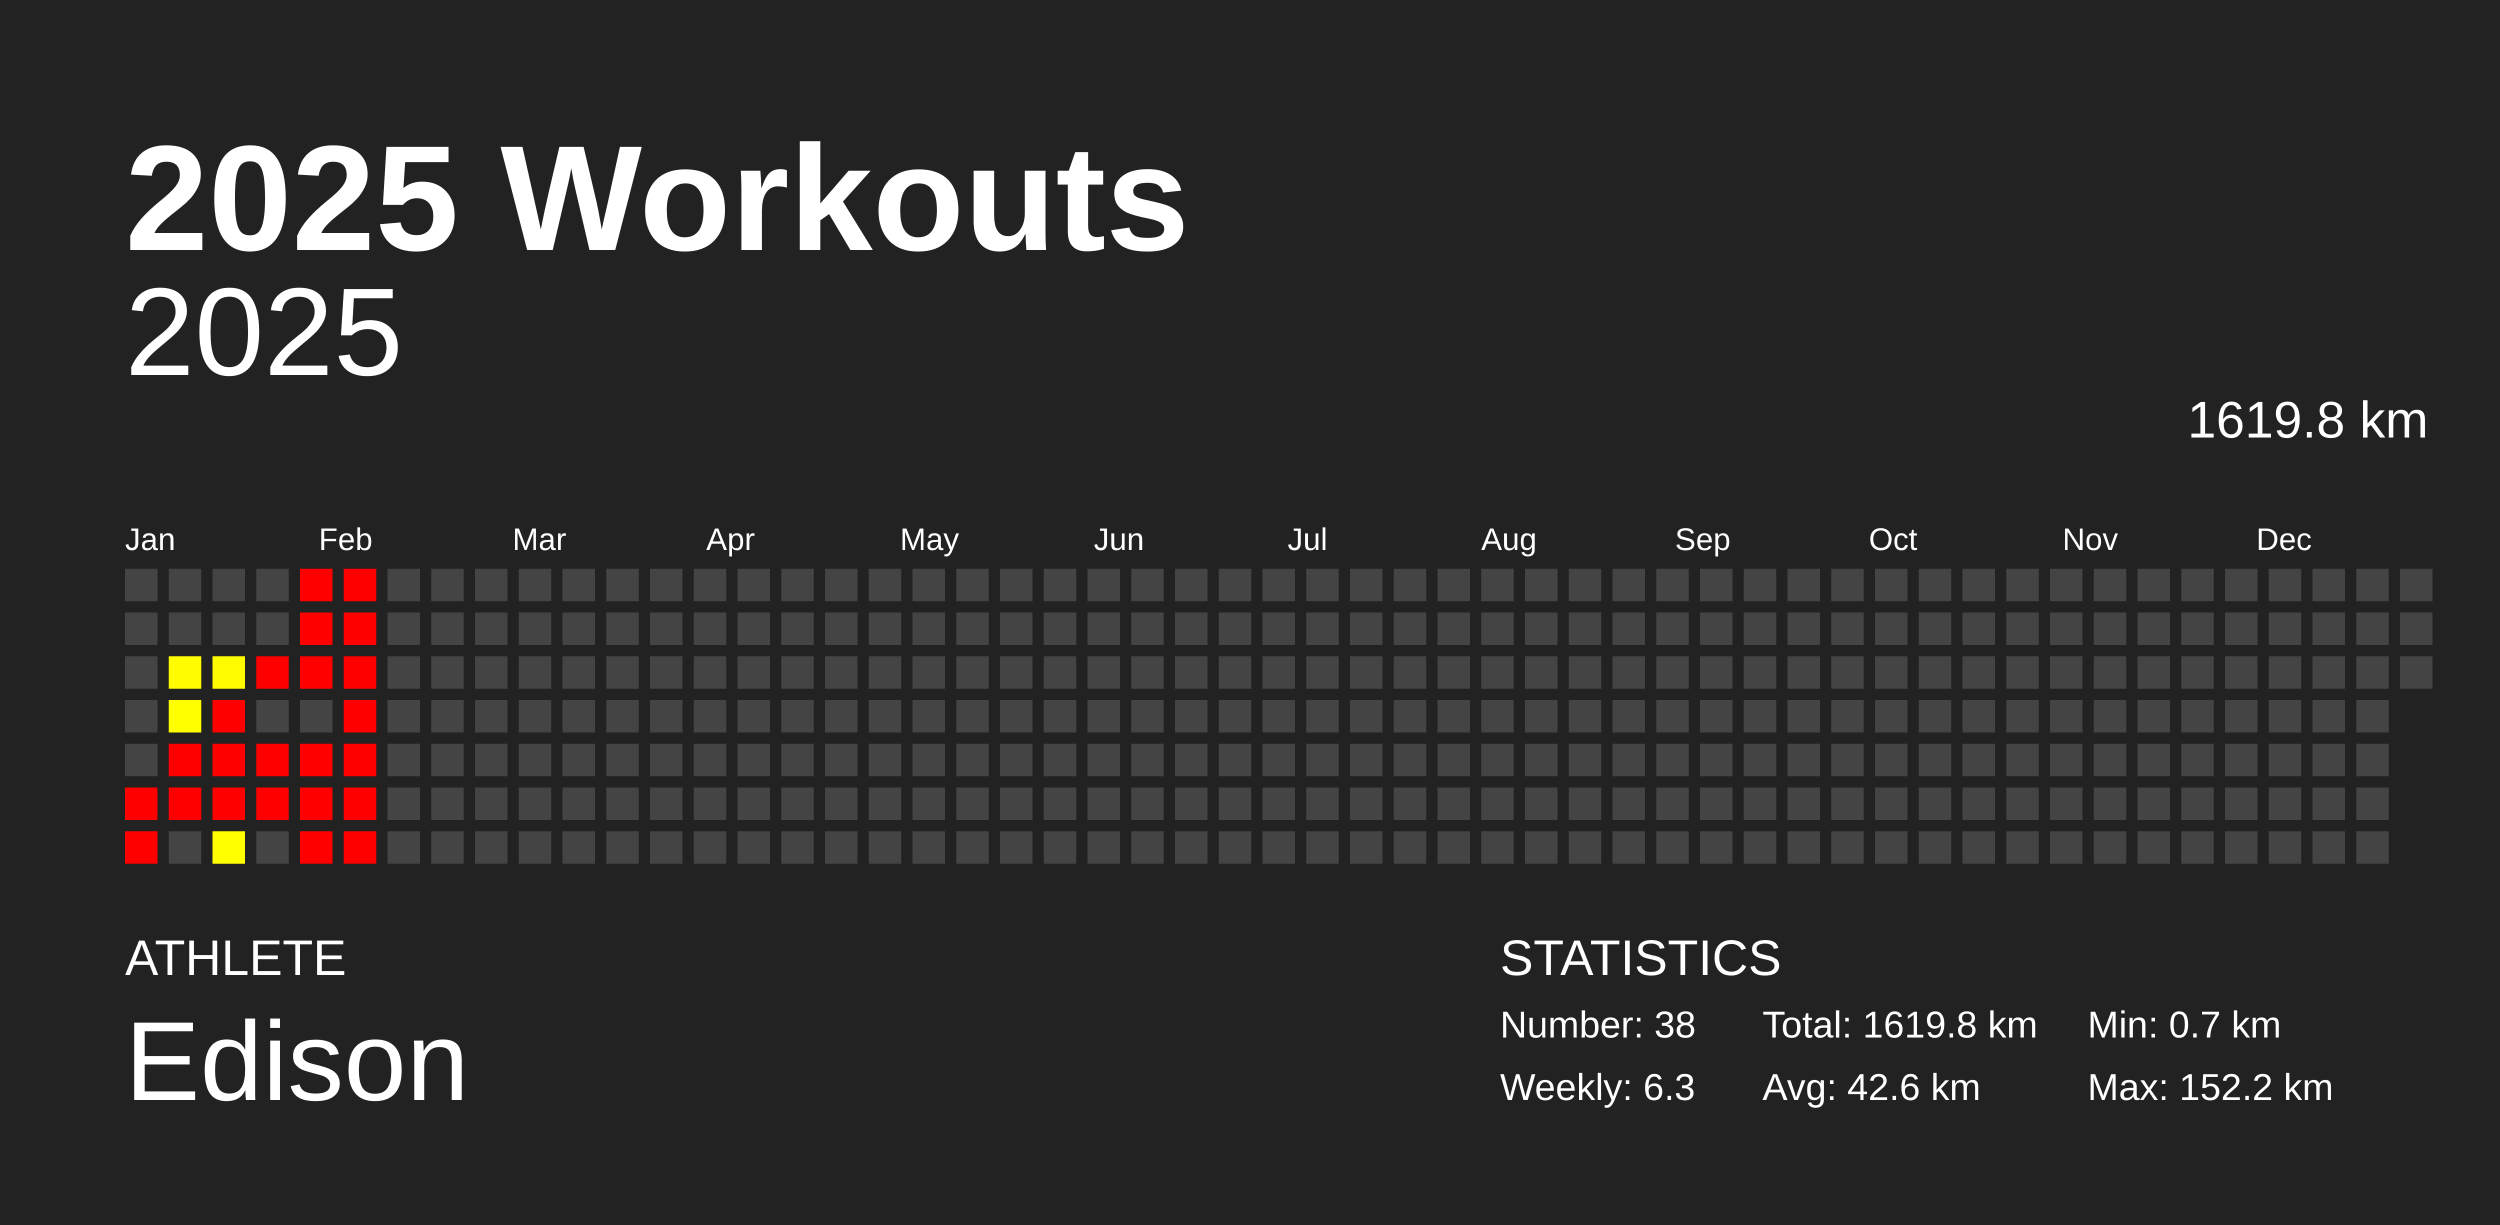
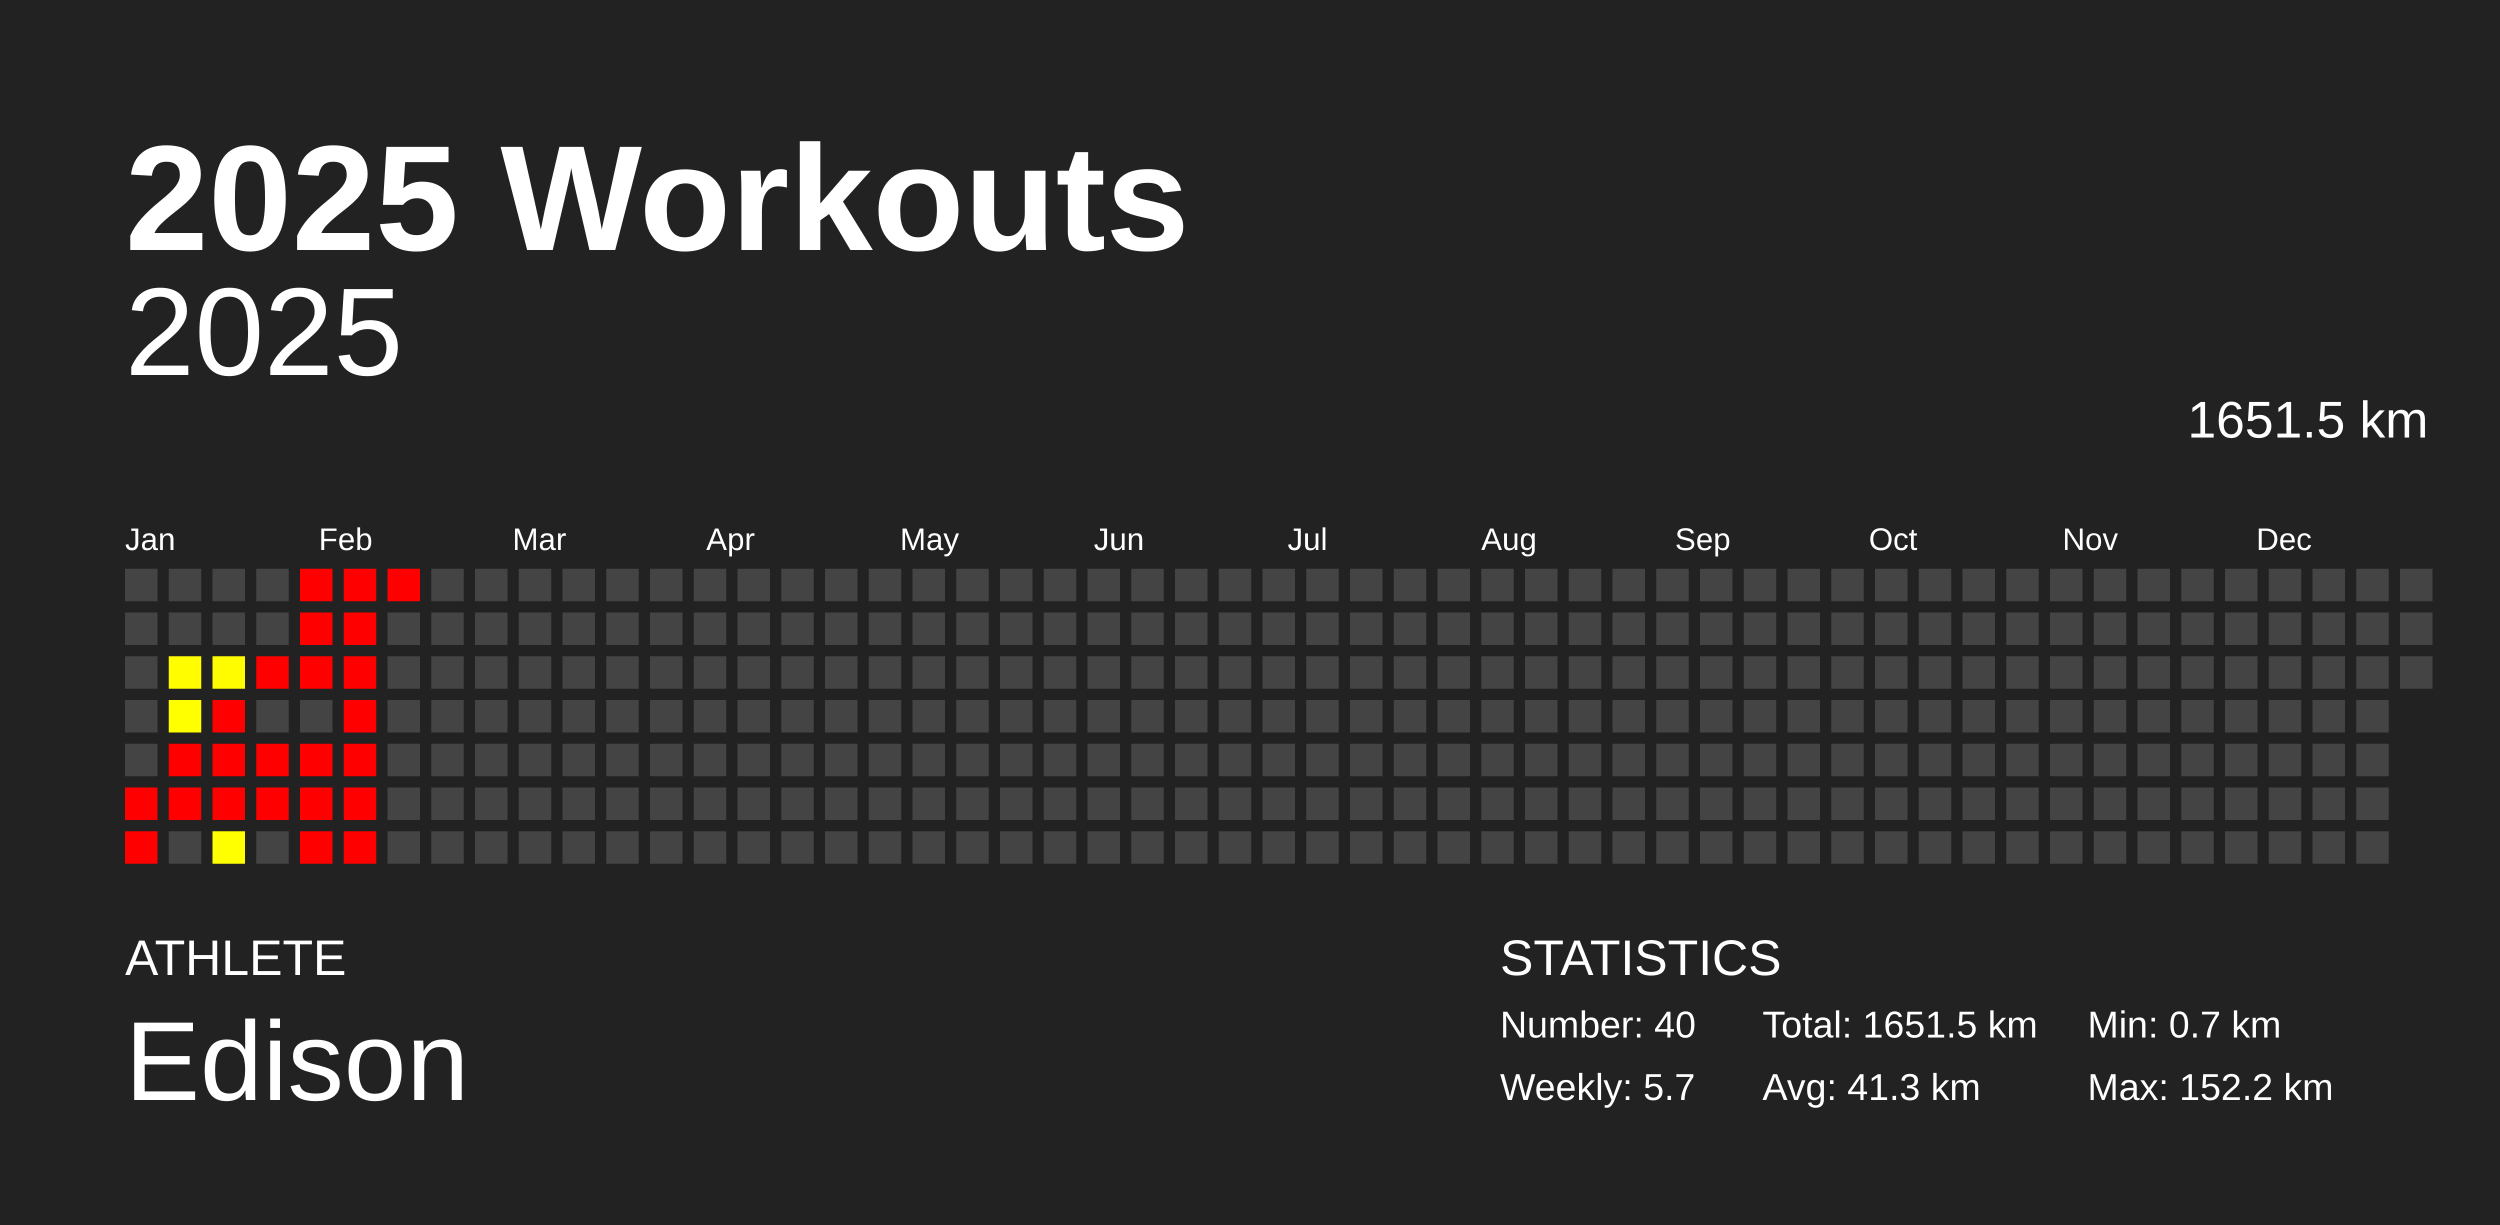
<svg xmlns="http://www.w3.org/2000/svg" baseProfile="full" height="98mm" version="1.1" viewBox="0,0,200,98" width="200mm">
  <defs />
  <rect fill="#222222" height="98" width="200" x="0" y="0" />
  <text fill="#FFFFFF" style="font-size:12px; font-family:Arial; font-weight:bold;" x="10" y="20">2025 Workouts</text>
  <text fill="#FFFFFF" style="font-size:4px; font-family:Arial" x="10" y="78">ATHLETE</text>
  <text fill="#FFFFFF" style="font-size:9px; font-family:Arial" x="10" y="88">Edison</text>
  <text fill="#FFFFFF" style="font-size:4px; font-family:Arial" x="120" y="78">STATISTICS</text>
-   <text fill="#FFFFFF" style="font-size:3px; font-family:Arial" x="120" y="83">Number: 38</text>
-   <text fill="#FFFFFF" style="font-size:3px; font-family:Arial" x="120" y="88">Weekly: 6.3</text>
-   <text fill="#FFFFFF" style="font-size:3px; font-family:Arial" x="141" y="83">Total: 1619.8 km</text>
-   <text fill="#FFFFFF" style="font-size:3px; font-family:Arial" x="141" y="88">Avg: 42.6 km</text>
+   <text fill="#FFFFFF" style="font-size:3px; font-family:Arial" x="120" y="83">Number: 40</text>
+   <text fill="#FFFFFF" style="font-size:3px; font-family:Arial" x="120" y="88">Weekly: 5.7</text>
+   <text fill="#FFFFFF" style="font-size:3px; font-family:Arial" x="141" y="83">Total: 1651.5 km</text>
+   <text fill="#FFFFFF" style="font-size:3px; font-family:Arial" x="141" y="88">Avg: 41.3 km</text>
  <text fill="#FFFFFF" style="font-size:3px; font-family:Arial" x="167" y="83">Min: 0.7 km</text>
  <text fill="#FFFFFF" style="font-size:3px; font-family:Arial" x="167" y="88">Max: 152.2 km</text>
  <text alignment-baseline="hanging" fill="#FFFFFF" style="font-size:10.0px; font-family:Arial;" x="10" y="30">2025</text>
-   <text alignment-baseline="hanging" fill="#FFFFFF" style="font-size:4.125px; font-family:Arial;" x="175" y="35">1619.8 km</text>
+   <text alignment-baseline="hanging" fill="#FFFFFF" style="font-size:4.125px; font-family:Arial;" x="175" y="35">1651.5 km</text>
  <text fill="#FFFFFF" style="font-size:2.5px; font-family:Arial" x="10.0" y="44">Jan</text>
  <text fill="#FFFFFF" style="font-size:2.5px; font-family:Arial" x="25.5" y="44">Feb</text>
  <text fill="#FFFFFF" style="font-size:2.5px; font-family:Arial" x="41.0" y="44">Mar</text>
  <text fill="#FFFFFF" style="font-size:2.5px; font-family:Arial" x="56.5" y="44">Apr</text>
  <text fill="#FFFFFF" style="font-size:2.5px; font-family:Arial" x="72.0" y="44">May</text>
  <text fill="#FFFFFF" style="font-size:2.5px; font-family:Arial" x="87.5" y="44">Jun</text>
  <text fill="#FFFFFF" style="font-size:2.5px; font-family:Arial" x="103.0" y="44">Jul</text>
  <text fill="#FFFFFF" style="font-size:2.5px; font-family:Arial" x="118.5" y="44">Aug</text>
  <text fill="#FFFFFF" style="font-size:2.5px; font-family:Arial" x="134.0" y="44">Sep</text>
  <text fill="#FFFFFF" style="font-size:2.5px; font-family:Arial" x="149.5" y="44">Oct</text>
  <text fill="#FFFFFF" style="font-size:2.5px; font-family:Arial" x="165.0" y="44">Nov</text>
  <text fill="#FFFFFF" style="font-size:2.5px; font-family:Arial" x="180.5" y="44">Dec</text>
  <rect fill="#444444" height="2.6" width="2.6" x="10.0" y="45.5" />
  <rect fill="#444444" height="2.6" width="2.6" x="10.0" y="49.0" />
  <rect fill="#444444" height="2.6" width="2.6" x="10.0" y="52.5" />
  <rect fill="#444444" height="2.6" width="2.6" x="10.0" y="56.0" />
  <rect fill="#444444" height="2.6" width="2.6" x="10.0" y="59.5" />
  <rect fill="red" height="2.6" width="2.6" x="10.0" y="63.0" />
  <rect fill="red" height="2.6" width="2.6" x="10.0" y="66.5" />
  <rect fill="#444444" height="2.6" width="2.6" x="13.5" y="45.5" />
  <rect fill="#444444" height="2.6" width="2.6" x="13.5" y="49.0" />
  <rect fill="#fffd00" height="2.6" width="2.6" x="13.5" y="52.5" />
  <rect fill="#ffff00" height="2.6" width="2.6" x="13.5" y="56.0" />
  <rect fill="red" height="2.6" width="2.6" x="13.5" y="59.5" />
  <rect fill="red" height="2.6" width="2.6" x="13.5" y="63.0" />
  <rect fill="#444444" height="2.6" width="2.6" x="13.5" y="66.5" />
  <rect fill="#444444" height="2.6" width="2.6" x="17.0" y="45.5" />
  <rect fill="#444444" height="2.6" width="2.6" x="17.0" y="49.0" />
  <rect fill="#fffc00" height="2.6" width="2.6" x="17.0" y="52.5" />
  <rect fill="red" height="2.6" width="2.6" x="17.0" y="56.0" />
  <rect fill="red" height="2.6" width="2.6" x="17.0" y="59.5" />
  <rect fill="red" height="2.6" width="2.6" x="17.0" y="63.0" />
  <rect fill="#ffff00" height="2.6" width="2.6" x="17.0" y="66.5" />
  <rect fill="#444444" height="2.6" width="2.6" x="20.5" y="45.5" />
  <rect fill="#444444" height="2.6" width="2.6" x="20.5" y="49.0" />
  <rect fill="red" height="2.6" width="2.6" x="20.5" y="52.5" />
  <rect fill="#444444" height="2.6" width="2.6" x="20.5" y="56.0" />
  <rect fill="red" height="2.6" width="2.6" x="20.5" y="59.5" />
  <rect fill="red" height="2.6" width="2.6" x="20.5" y="63.0" />
  <rect fill="#444444" height="2.6" width="2.6" x="20.5" y="66.5" />
  <rect fill="red" height="2.6" width="2.6" x="24.0" y="45.5" />
  <rect fill="red" height="2.6" width="2.6" x="24.0" y="49.0" />
  <rect fill="red" height="2.6" width="2.6" x="24.0" y="52.5" />
  <rect fill="#444444" height="2.6" width="2.6" x="24.0" y="56.0" />
  <rect fill="red" height="2.6" width="2.6" x="24.0" y="59.5" />
  <rect fill="red" height="2.6" width="2.6" x="24.0" y="63.0" />
  <rect fill="red" height="2.6" width="2.6" x="24.0" y="66.5" />
  <rect fill="red" height="2.6" width="2.6" x="27.5" y="45.5" />
  <rect fill="red" height="2.6" width="2.6" x="27.5" y="49.0" />
  <rect fill="red" height="2.6" width="2.6" x="27.5" y="52.5" />
  <rect fill="red" height="2.6" width="2.6" x="27.5" y="56.0" />
  <rect fill="red" height="2.6" width="2.6" x="27.5" y="59.5" />
  <rect fill="red" height="2.6" width="2.6" x="27.5" y="63.0" />
  <rect fill="red" height="2.6" width="2.6" x="27.5" y="66.5" />
-   <rect fill="#444444" height="2.6" width="2.6" x="31.0" y="45.5" />
+   <rect fill="red" height="2.6" width="2.6" x="31.0" y="45.5" />
  <rect fill="#444444" height="2.6" width="2.6" x="31.0" y="49.0" />
  <rect fill="#444444" height="2.6" width="2.6" x="31.0" y="52.5" />
  <rect fill="#444444" height="2.6" width="2.6" x="31.0" y="56.0" />
  <rect fill="#444444" height="2.6" width="2.6" x="31.0" y="59.5" />
  <rect fill="#444444" height="2.6" width="2.6" x="31.0" y="63.0" />
  <rect fill="#444444" height="2.6" width="2.6" x="31.0" y="66.5" />
  <rect fill="#444444" height="2.6" width="2.6" x="34.5" y="45.5" />
  <rect fill="#444444" height="2.6" width="2.6" x="34.5" y="49.0" />
  <rect fill="#444444" height="2.6" width="2.6" x="34.5" y="52.5" />
  <rect fill="#444444" height="2.6" width="2.6" x="34.5" y="56.0" />
  <rect fill="#444444" height="2.6" width="2.6" x="34.5" y="59.5" />
  <rect fill="#444444" height="2.6" width="2.6" x="34.5" y="63.0" />
  <rect fill="#444444" height="2.6" width="2.6" x="34.5" y="66.5" />
  <rect fill="#444444" height="2.6" width="2.6" x="38.0" y="45.5" />
  <rect fill="#444444" height="2.6" width="2.6" x="38.0" y="49.0" />
  <rect fill="#444444" height="2.6" width="2.6" x="38.0" y="52.5" />
  <rect fill="#444444" height="2.6" width="2.6" x="38.0" y="56.0" />
  <rect fill="#444444" height="2.6" width="2.6" x="38.0" y="59.5" />
  <rect fill="#444444" height="2.6" width="2.6" x="38.0" y="63.0" />
  <rect fill="#444444" height="2.6" width="2.6" x="38.0" y="66.5" />
  <rect fill="#444444" height="2.6" width="2.6" x="41.5" y="45.5" />
  <rect fill="#444444" height="2.6" width="2.6" x="41.5" y="49.0" />
  <rect fill="#444444" height="2.6" width="2.6" x="41.5" y="52.5" />
  <rect fill="#444444" height="2.6" width="2.6" x="41.5" y="56.0" />
  <rect fill="#444444" height="2.6" width="2.6" x="41.5" y="59.5" />
  <rect fill="#444444" height="2.6" width="2.6" x="41.5" y="63.0" />
  <rect fill="#444444" height="2.6" width="2.6" x="41.5" y="66.5" />
  <rect fill="#444444" height="2.6" width="2.6" x="45.0" y="45.5" />
  <rect fill="#444444" height="2.6" width="2.6" x="45.0" y="49.0" />
  <rect fill="#444444" height="2.6" width="2.6" x="45.0" y="52.5" />
  <rect fill="#444444" height="2.6" width="2.6" x="45.0" y="56.0" />
  <rect fill="#444444" height="2.6" width="2.6" x="45.0" y="59.5" />
  <rect fill="#444444" height="2.6" width="2.6" x="45.0" y="63.0" />
  <rect fill="#444444" height="2.6" width="2.6" x="45.0" y="66.5" />
  <rect fill="#444444" height="2.6" width="2.6" x="48.5" y="45.5" />
  <rect fill="#444444" height="2.6" width="2.6" x="48.5" y="49.0" />
  <rect fill="#444444" height="2.6" width="2.6" x="48.5" y="52.5" />
  <rect fill="#444444" height="2.6" width="2.6" x="48.5" y="56.0" />
  <rect fill="#444444" height="2.6" width="2.6" x="48.5" y="59.5" />
  <rect fill="#444444" height="2.6" width="2.6" x="48.5" y="63.0" />
  <rect fill="#444444" height="2.6" width="2.6" x="48.5" y="66.5" />
  <rect fill="#444444" height="2.6" width="2.6" x="52.0" y="45.5" />
  <rect fill="#444444" height="2.6" width="2.6" x="52.0" y="49.0" />
  <rect fill="#444444" height="2.6" width="2.6" x="52.0" y="52.5" />
  <rect fill="#444444" height="2.6" width="2.6" x="52.0" y="56.0" />
  <rect fill="#444444" height="2.6" width="2.6" x="52.0" y="59.5" />
  <rect fill="#444444" height="2.6" width="2.6" x="52.0" y="63.0" />
  <rect fill="#444444" height="2.6" width="2.6" x="52.0" y="66.5" />
  <rect fill="#444444" height="2.6" width="2.6" x="55.5" y="45.5" />
  <rect fill="#444444" height="2.6" width="2.6" x="55.5" y="49.0" />
  <rect fill="#444444" height="2.6" width="2.6" x="55.5" y="52.5" />
  <rect fill="#444444" height="2.6" width="2.6" x="55.5" y="56.0" />
  <rect fill="#444444" height="2.6" width="2.6" x="55.5" y="59.5" />
  <rect fill="#444444" height="2.6" width="2.6" x="55.5" y="63.0" />
  <rect fill="#444444" height="2.6" width="2.6" x="55.5" y="66.5" />
  <rect fill="#444444" height="2.6" width="2.6" x="59.0" y="45.5" />
  <rect fill="#444444" height="2.6" width="2.6" x="59.0" y="49.0" />
  <rect fill="#444444" height="2.6" width="2.6" x="59.0" y="52.5" />
  <rect fill="#444444" height="2.6" width="2.6" x="59.0" y="56.0" />
  <rect fill="#444444" height="2.6" width="2.6" x="59.0" y="59.5" />
  <rect fill="#444444" height="2.6" width="2.6" x="59.0" y="63.0" />
  <rect fill="#444444" height="2.6" width="2.6" x="59.0" y="66.5" />
  <rect fill="#444444" height="2.6" width="2.6" x="62.5" y="45.5" />
  <rect fill="#444444" height="2.6" width="2.6" x="62.5" y="49.0" />
  <rect fill="#444444" height="2.6" width="2.6" x="62.5" y="52.5" />
  <rect fill="#444444" height="2.6" width="2.6" x="62.5" y="56.0" />
  <rect fill="#444444" height="2.6" width="2.6" x="62.5" y="59.5" />
  <rect fill="#444444" height="2.6" width="2.6" x="62.5" y="63.0" />
  <rect fill="#444444" height="2.6" width="2.6" x="62.5" y="66.5" />
  <rect fill="#444444" height="2.6" width="2.6" x="66.0" y="45.5" />
  <rect fill="#444444" height="2.6" width="2.6" x="66.0" y="49.0" />
  <rect fill="#444444" height="2.6" width="2.6" x="66.0" y="52.5" />
  <rect fill="#444444" height="2.6" width="2.6" x="66.0" y="56.0" />
  <rect fill="#444444" height="2.6" width="2.6" x="66.0" y="59.5" />
  <rect fill="#444444" height="2.6" width="2.6" x="66.0" y="63.0" />
  <rect fill="#444444" height="2.6" width="2.6" x="66.0" y="66.5" />
  <rect fill="#444444" height="2.6" width="2.6" x="69.5" y="45.5" />
  <rect fill="#444444" height="2.6" width="2.6" x="69.5" y="49.0" />
  <rect fill="#444444" height="2.6" width="2.6" x="69.5" y="52.5" />
  <rect fill="#444444" height="2.6" width="2.6" x="69.5" y="56.0" />
  <rect fill="#444444" height="2.6" width="2.6" x="69.5" y="59.5" />
  <rect fill="#444444" height="2.6" width="2.6" x="69.5" y="63.0" />
  <rect fill="#444444" height="2.6" width="2.6" x="69.5" y="66.5" />
  <rect fill="#444444" height="2.6" width="2.6" x="73.0" y="45.5" />
  <rect fill="#444444" height="2.6" width="2.6" x="73.0" y="49.0" />
  <rect fill="#444444" height="2.6" width="2.6" x="73.0" y="52.5" />
  <rect fill="#444444" height="2.6" width="2.6" x="73.0" y="56.0" />
  <rect fill="#444444" height="2.6" width="2.6" x="73.0" y="59.5" />
  <rect fill="#444444" height="2.6" width="2.6" x="73.0" y="63.0" />
  <rect fill="#444444" height="2.6" width="2.6" x="73.0" y="66.5" />
  <rect fill="#444444" height="2.6" width="2.6" x="76.5" y="45.5" />
  <rect fill="#444444" height="2.6" width="2.6" x="76.5" y="49.0" />
  <rect fill="#444444" height="2.6" width="2.6" x="76.5" y="52.5" />
  <rect fill="#444444" height="2.6" width="2.6" x="76.5" y="56.0" />
  <rect fill="#444444" height="2.6" width="2.6" x="76.5" y="59.5" />
  <rect fill="#444444" height="2.6" width="2.6" x="76.5" y="63.0" />
  <rect fill="#444444" height="2.6" width="2.6" x="76.5" y="66.5" />
  <rect fill="#444444" height="2.6" width="2.6" x="80.0" y="45.5" />
  <rect fill="#444444" height="2.6" width="2.6" x="80.0" y="49.0" />
  <rect fill="#444444" height="2.6" width="2.6" x="80.0" y="52.5" />
  <rect fill="#444444" height="2.6" width="2.6" x="80.0" y="56.0" />
  <rect fill="#444444" height="2.6" width="2.6" x="80.0" y="59.5" />
  <rect fill="#444444" height="2.6" width="2.6" x="80.0" y="63.0" />
  <rect fill="#444444" height="2.6" width="2.6" x="80.0" y="66.5" />
  <rect fill="#444444" height="2.6" width="2.6" x="83.5" y="45.5" />
  <rect fill="#444444" height="2.6" width="2.6" x="83.5" y="49.0" />
  <rect fill="#444444" height="2.6" width="2.6" x="83.5" y="52.5" />
  <rect fill="#444444" height="2.6" width="2.6" x="83.5" y="56.0" />
  <rect fill="#444444" height="2.6" width="2.6" x="83.5" y="59.5" />
  <rect fill="#444444" height="2.6" width="2.6" x="83.5" y="63.0" />
  <rect fill="#444444" height="2.6" width="2.6" x="83.5" y="66.5" />
  <rect fill="#444444" height="2.6" width="2.6" x="87.0" y="45.5" />
  <rect fill="#444444" height="2.6" width="2.6" x="87.0" y="49.0" />
  <rect fill="#444444" height="2.6" width="2.6" x="87.0" y="52.5" />
  <rect fill="#444444" height="2.6" width="2.6" x="87.0" y="56.0" />
  <rect fill="#444444" height="2.6" width="2.6" x="87.0" y="59.5" />
  <rect fill="#444444" height="2.6" width="2.6" x="87.0" y="63.0" />
  <rect fill="#444444" height="2.6" width="2.6" x="87.0" y="66.5" />
  <rect fill="#444444" height="2.6" width="2.6" x="90.5" y="45.5" />
  <rect fill="#444444" height="2.6" width="2.6" x="90.5" y="49.0" />
  <rect fill="#444444" height="2.6" width="2.6" x="90.5" y="52.5" />
  <rect fill="#444444" height="2.6" width="2.6" x="90.5" y="56.0" />
  <rect fill="#444444" height="2.6" width="2.6" x="90.5" y="59.5" />
  <rect fill="#444444" height="2.6" width="2.6" x="90.5" y="63.0" />
  <rect fill="#444444" height="2.6" width="2.6" x="90.5" y="66.5" />
  <rect fill="#444444" height="2.6" width="2.6" x="94.0" y="45.5" />
  <rect fill="#444444" height="2.6" width="2.6" x="94.0" y="49.0" />
  <rect fill="#444444" height="2.6" width="2.6" x="94.0" y="52.5" />
  <rect fill="#444444" height="2.6" width="2.6" x="94.0" y="56.0" />
  <rect fill="#444444" height="2.6" width="2.6" x="94.0" y="59.5" />
  <rect fill="#444444" height="2.6" width="2.6" x="94.0" y="63.0" />
  <rect fill="#444444" height="2.6" width="2.6" x="94.0" y="66.5" />
  <rect fill="#444444" height="2.6" width="2.6" x="97.5" y="45.5" />
  <rect fill="#444444" height="2.6" width="2.6" x="97.5" y="49.0" />
  <rect fill="#444444" height="2.6" width="2.6" x="97.5" y="52.5" />
  <rect fill="#444444" height="2.6" width="2.6" x="97.5" y="56.0" />
  <rect fill="#444444" height="2.6" width="2.6" x="97.5" y="59.5" />
  <rect fill="#444444" height="2.6" width="2.6" x="97.5" y="63.0" />
  <rect fill="#444444" height="2.6" width="2.6" x="97.5" y="66.5" />
  <rect fill="#444444" height="2.6" width="2.6" x="101.0" y="45.5" />
  <rect fill="#444444" height="2.6" width="2.6" x="101.0" y="49.0" />
  <rect fill="#444444" height="2.6" width="2.6" x="101.0" y="52.5" />
  <rect fill="#444444" height="2.6" width="2.6" x="101.0" y="56.0" />
  <rect fill="#444444" height="2.6" width="2.6" x="101.0" y="59.5" />
  <rect fill="#444444" height="2.6" width="2.6" x="101.0" y="63.0" />
  <rect fill="#444444" height="2.6" width="2.6" x="101.0" y="66.5" />
  <rect fill="#444444" height="2.6" width="2.6" x="104.5" y="45.5" />
  <rect fill="#444444" height="2.6" width="2.6" x="104.5" y="49.0" />
  <rect fill="#444444" height="2.6" width="2.6" x="104.5" y="52.5" />
  <rect fill="#444444" height="2.6" width="2.6" x="104.5" y="56.0" />
  <rect fill="#444444" height="2.6" width="2.6" x="104.5" y="59.5" />
  <rect fill="#444444" height="2.6" width="2.6" x="104.5" y="63.0" />
  <rect fill="#444444" height="2.6" width="2.6" x="104.5" y="66.5" />
  <rect fill="#444444" height="2.6" width="2.6" x="108.0" y="45.5" />
  <rect fill="#444444" height="2.6" width="2.6" x="108.0" y="49.0" />
  <rect fill="#444444" height="2.6" width="2.6" x="108.0" y="52.5" />
  <rect fill="#444444" height="2.6" width="2.6" x="108.0" y="56.0" />
  <rect fill="#444444" height="2.6" width="2.6" x="108.0" y="59.5" />
  <rect fill="#444444" height="2.6" width="2.6" x="108.0" y="63.0" />
  <rect fill="#444444" height="2.6" width="2.6" x="108.0" y="66.5" />
  <rect fill="#444444" height="2.6" width="2.6" x="111.5" y="45.5" />
  <rect fill="#444444" height="2.6" width="2.6" x="111.5" y="49.0" />
  <rect fill="#444444" height="2.6" width="2.6" x="111.5" y="52.5" />
  <rect fill="#444444" height="2.6" width="2.6" x="111.5" y="56.0" />
  <rect fill="#444444" height="2.6" width="2.6" x="111.5" y="59.5" />
  <rect fill="#444444" height="2.6" width="2.6" x="111.5" y="63.0" />
  <rect fill="#444444" height="2.6" width="2.6" x="111.5" y="66.5" />
  <rect fill="#444444" height="2.6" width="2.6" x="115.0" y="45.5" />
  <rect fill="#444444" height="2.6" width="2.6" x="115.0" y="49.0" />
  <rect fill="#444444" height="2.6" width="2.6" x="115.0" y="52.5" />
  <rect fill="#444444" height="2.6" width="2.6" x="115.0" y="56.0" />
  <rect fill="#444444" height="2.6" width="2.6" x="115.0" y="59.5" />
  <rect fill="#444444" height="2.6" width="2.6" x="115.0" y="63.0" />
  <rect fill="#444444" height="2.6" width="2.6" x="115.0" y="66.5" />
  <rect fill="#444444" height="2.6" width="2.6" x="118.5" y="45.5" />
  <rect fill="#444444" height="2.6" width="2.6" x="118.5" y="49.0" />
  <rect fill="#444444" height="2.6" width="2.6" x="118.5" y="52.5" />
  <rect fill="#444444" height="2.6" width="2.6" x="118.5" y="56.0" />
  <rect fill="#444444" height="2.6" width="2.6" x="118.5" y="59.5" />
  <rect fill="#444444" height="2.6" width="2.6" x="118.5" y="63.0" />
  <rect fill="#444444" height="2.6" width="2.6" x="118.5" y="66.5" />
  <rect fill="#444444" height="2.6" width="2.6" x="122.0" y="45.5" />
  <rect fill="#444444" height="2.6" width="2.6" x="122.0" y="49.0" />
  <rect fill="#444444" height="2.6" width="2.6" x="122.0" y="52.5" />
  <rect fill="#444444" height="2.6" width="2.6" x="122.0" y="56.0" />
  <rect fill="#444444" height="2.6" width="2.6" x="122.0" y="59.5" />
  <rect fill="#444444" height="2.6" width="2.6" x="122.0" y="63.0" />
  <rect fill="#444444" height="2.6" width="2.6" x="122.0" y="66.5" />
  <rect fill="#444444" height="2.6" width="2.6" x="125.5" y="45.5" />
  <rect fill="#444444" height="2.6" width="2.6" x="125.5" y="49.0" />
  <rect fill="#444444" height="2.6" width="2.6" x="125.5" y="52.5" />
  <rect fill="#444444" height="2.6" width="2.6" x="125.5" y="56.0" />
  <rect fill="#444444" height="2.6" width="2.6" x="125.5" y="59.5" />
  <rect fill="#444444" height="2.6" width="2.6" x="125.5" y="63.0" />
  <rect fill="#444444" height="2.6" width="2.6" x="125.5" y="66.5" />
  <rect fill="#444444" height="2.6" width="2.6" x="129.0" y="45.5" />
  <rect fill="#444444" height="2.6" width="2.6" x="129.0" y="49.0" />
  <rect fill="#444444" height="2.6" width="2.6" x="129.0" y="52.5" />
  <rect fill="#444444" height="2.6" width="2.6" x="129.0" y="56.0" />
  <rect fill="#444444" height="2.6" width="2.6" x="129.0" y="59.5" />
  <rect fill="#444444" height="2.6" width="2.6" x="129.0" y="63.0" />
  <rect fill="#444444" height="2.6" width="2.6" x="129.0" y="66.5" />
  <rect fill="#444444" height="2.6" width="2.6" x="132.5" y="45.5" />
  <rect fill="#444444" height="2.6" width="2.6" x="132.5" y="49.0" />
  <rect fill="#444444" height="2.6" width="2.6" x="132.5" y="52.5" />
  <rect fill="#444444" height="2.6" width="2.6" x="132.5" y="56.0" />
  <rect fill="#444444" height="2.6" width="2.6" x="132.5" y="59.5" />
  <rect fill="#444444" height="2.6" width="2.6" x="132.5" y="63.0" />
  <rect fill="#444444" height="2.6" width="2.6" x="132.5" y="66.5" />
  <rect fill="#444444" height="2.6" width="2.6" x="136.0" y="45.5" />
  <rect fill="#444444" height="2.6" width="2.6" x="136.0" y="49.0" />
  <rect fill="#444444" height="2.6" width="2.6" x="136.0" y="52.5" />
  <rect fill="#444444" height="2.6" width="2.6" x="136.0" y="56.0" />
  <rect fill="#444444" height="2.6" width="2.6" x="136.0" y="59.5" />
  <rect fill="#444444" height="2.6" width="2.6" x="136.0" y="63.0" />
  <rect fill="#444444" height="2.6" width="2.6" x="136.0" y="66.5" />
  <rect fill="#444444" height="2.6" width="2.6" x="139.5" y="45.5" />
  <rect fill="#444444" height="2.6" width="2.6" x="139.5" y="49.0" />
  <rect fill="#444444" height="2.6" width="2.6" x="139.5" y="52.5" />
  <rect fill="#444444" height="2.6" width="2.6" x="139.5" y="56.0" />
  <rect fill="#444444" height="2.6" width="2.6" x="139.5" y="59.5" />
  <rect fill="#444444" height="2.6" width="2.6" x="139.5" y="63.0" />
  <rect fill="#444444" height="2.6" width="2.6" x="139.5" y="66.5" />
  <rect fill="#444444" height="2.6" width="2.6" x="143.0" y="45.5" />
  <rect fill="#444444" height="2.6" width="2.6" x="143.0" y="49.0" />
  <rect fill="#444444" height="2.6" width="2.6" x="143.0" y="52.5" />
  <rect fill="#444444" height="2.6" width="2.6" x="143.0" y="56.0" />
  <rect fill="#444444" height="2.6" width="2.6" x="143.0" y="59.5" />
  <rect fill="#444444" height="2.6" width="2.6" x="143.0" y="63.0" />
  <rect fill="#444444" height="2.6" width="2.6" x="143.0" y="66.5" />
  <rect fill="#444444" height="2.6" width="2.6" x="146.5" y="45.5" />
  <rect fill="#444444" height="2.6" width="2.6" x="146.5" y="49.0" />
  <rect fill="#444444" height="2.6" width="2.6" x="146.5" y="52.5" />
  <rect fill="#444444" height="2.6" width="2.6" x="146.5" y="56.0" />
  <rect fill="#444444" height="2.6" width="2.6" x="146.5" y="59.5" />
  <rect fill="#444444" height="2.6" width="2.6" x="146.5" y="63.0" />
  <rect fill="#444444" height="2.6" width="2.6" x="146.5" y="66.5" />
  <rect fill="#444444" height="2.6" width="2.6" x="150.0" y="45.5" />
  <rect fill="#444444" height="2.6" width="2.6" x="150.0" y="49.0" />
  <rect fill="#444444" height="2.6" width="2.6" x="150.0" y="52.5" />
  <rect fill="#444444" height="2.6" width="2.6" x="150.0" y="56.0" />
  <rect fill="#444444" height="2.6" width="2.6" x="150.0" y="59.5" />
  <rect fill="#444444" height="2.6" width="2.6" x="150.0" y="63.0" />
  <rect fill="#444444" height="2.6" width="2.6" x="150.0" y="66.5" />
  <rect fill="#444444" height="2.6" width="2.6" x="153.5" y="45.5" />
  <rect fill="#444444" height="2.6" width="2.6" x="153.5" y="49.0" />
  <rect fill="#444444" height="2.6" width="2.6" x="153.5" y="52.5" />
  <rect fill="#444444" height="2.6" width="2.6" x="153.5" y="56.0" />
  <rect fill="#444444" height="2.6" width="2.6" x="153.5" y="59.5" />
  <rect fill="#444444" height="2.6" width="2.6" x="153.5" y="63.0" />
  <rect fill="#444444" height="2.6" width="2.6" x="153.5" y="66.5" />
  <rect fill="#444444" height="2.6" width="2.6" x="157.0" y="45.5" />
  <rect fill="#444444" height="2.6" width="2.6" x="157.0" y="49.0" />
  <rect fill="#444444" height="2.6" width="2.6" x="157.0" y="52.5" />
  <rect fill="#444444" height="2.6" width="2.6" x="157.0" y="56.0" />
  <rect fill="#444444" height="2.6" width="2.6" x="157.0" y="59.5" />
  <rect fill="#444444" height="2.6" width="2.6" x="157.0" y="63.0" />
  <rect fill="#444444" height="2.6" width="2.6" x="157.0" y="66.5" />
  <rect fill="#444444" height="2.6" width="2.6" x="160.5" y="45.5" />
  <rect fill="#444444" height="2.6" width="2.6" x="160.5" y="49.0" />
  <rect fill="#444444" height="2.6" width="2.6" x="160.5" y="52.5" />
  <rect fill="#444444" height="2.6" width="2.6" x="160.5" y="56.0" />
  <rect fill="#444444" height="2.6" width="2.6" x="160.5" y="59.5" />
  <rect fill="#444444" height="2.6" width="2.6" x="160.5" y="63.0" />
  <rect fill="#444444" height="2.6" width="2.6" x="160.5" y="66.5" />
  <rect fill="#444444" height="2.6" width="2.6" x="164.0" y="45.5" />
  <rect fill="#444444" height="2.6" width="2.6" x="164.0" y="49.0" />
  <rect fill="#444444" height="2.6" width="2.6" x="164.0" y="52.5" />
  <rect fill="#444444" height="2.6" width="2.6" x="164.0" y="56.0" />
  <rect fill="#444444" height="2.6" width="2.6" x="164.0" y="59.5" />
  <rect fill="#444444" height="2.6" width="2.6" x="164.0" y="63.0" />
  <rect fill="#444444" height="2.6" width="2.6" x="164.0" y="66.5" />
  <rect fill="#444444" height="2.6" width="2.6" x="167.5" y="45.5" />
  <rect fill="#444444" height="2.6" width="2.6" x="167.5" y="49.0" />
  <rect fill="#444444" height="2.6" width="2.6" x="167.5" y="52.5" />
  <rect fill="#444444" height="2.6" width="2.6" x="167.5" y="56.0" />
  <rect fill="#444444" height="2.6" width="2.6" x="167.5" y="59.5" />
  <rect fill="#444444" height="2.6" width="2.6" x="167.5" y="63.0" />
  <rect fill="#444444" height="2.6" width="2.6" x="167.5" y="66.5" />
  <rect fill="#444444" height="2.6" width="2.6" x="171.0" y="45.5" />
  <rect fill="#444444" height="2.6" width="2.6" x="171.0" y="49.0" />
  <rect fill="#444444" height="2.6" width="2.6" x="171.0" y="52.5" />
  <rect fill="#444444" height="2.6" width="2.6" x="171.0" y="56.0" />
  <rect fill="#444444" height="2.6" width="2.6" x="171.0" y="59.5" />
  <rect fill="#444444" height="2.6" width="2.6" x="171.0" y="63.0" />
  <rect fill="#444444" height="2.6" width="2.6" x="171.0" y="66.5" />
  <rect fill="#444444" height="2.6" width="2.6" x="174.5" y="45.5" />
  <rect fill="#444444" height="2.6" width="2.6" x="174.5" y="49.0" />
  <rect fill="#444444" height="2.6" width="2.6" x="174.5" y="52.5" />
  <rect fill="#444444" height="2.6" width="2.6" x="174.5" y="56.0" />
  <rect fill="#444444" height="2.6" width="2.6" x="174.5" y="59.5" />
  <rect fill="#444444" height="2.6" width="2.6" x="174.5" y="63.0" />
  <rect fill="#444444" height="2.6" width="2.6" x="174.5" y="66.5" />
  <rect fill="#444444" height="2.6" width="2.6" x="178.0" y="45.5" />
  <rect fill="#444444" height="2.6" width="2.6" x="178.0" y="49.0" />
  <rect fill="#444444" height="2.6" width="2.6" x="178.0" y="52.5" />
  <rect fill="#444444" height="2.6" width="2.6" x="178.0" y="56.0" />
  <rect fill="#444444" height="2.6" width="2.6" x="178.0" y="59.5" />
  <rect fill="#444444" height="2.6" width="2.6" x="178.0" y="63.0" />
  <rect fill="#444444" height="2.6" width="2.6" x="178.0" y="66.5" />
  <rect fill="#444444" height="2.6" width="2.6" x="181.5" y="45.5" />
  <rect fill="#444444" height="2.6" width="2.6" x="181.5" y="49.0" />
  <rect fill="#444444" height="2.6" width="2.6" x="181.5" y="52.5" />
  <rect fill="#444444" height="2.6" width="2.6" x="181.5" y="56.0" />
  <rect fill="#444444" height="2.6" width="2.6" x="181.5" y="59.5" />
  <rect fill="#444444" height="2.6" width="2.6" x="181.5" y="63.0" />
  <rect fill="#444444" height="2.6" width="2.6" x="181.5" y="66.5" />
  <rect fill="#444444" height="2.6" width="2.6" x="185.0" y="45.5" />
  <rect fill="#444444" height="2.6" width="2.6" x="185.0" y="49.0" />
  <rect fill="#444444" height="2.6" width="2.6" x="185.0" y="52.5" />
  <rect fill="#444444" height="2.6" width="2.6" x="185.0" y="56.0" />
  <rect fill="#444444" height="2.6" width="2.6" x="185.0" y="59.5" />
  <rect fill="#444444" height="2.6" width="2.6" x="185.0" y="63.0" />
  <rect fill="#444444" height="2.6" width="2.6" x="185.0" y="66.5" />
  <rect fill="#444444" height="2.6" width="2.6" x="188.5" y="45.5" />
  <rect fill="#444444" height="2.6" width="2.6" x="188.5" y="49.0" />
  <rect fill="#444444" height="2.6" width="2.6" x="188.5" y="52.5" />
  <rect fill="#444444" height="2.6" width="2.6" x="188.5" y="56.0" />
  <rect fill="#444444" height="2.6" width="2.6" x="188.5" y="59.5" />
  <rect fill="#444444" height="2.6" width="2.6" x="188.5" y="63.0" />
  <rect fill="#444444" height="2.6" width="2.6" x="188.5" y="66.5" />
  <rect fill="#444444" height="2.6" width="2.6" x="192.0" y="45.5" />
  <rect fill="#444444" height="2.6" width="2.6" x="192.0" y="49.0" />
  <rect fill="#444444" height="2.6" width="2.6" x="192.0" y="52.5" />
</svg>
